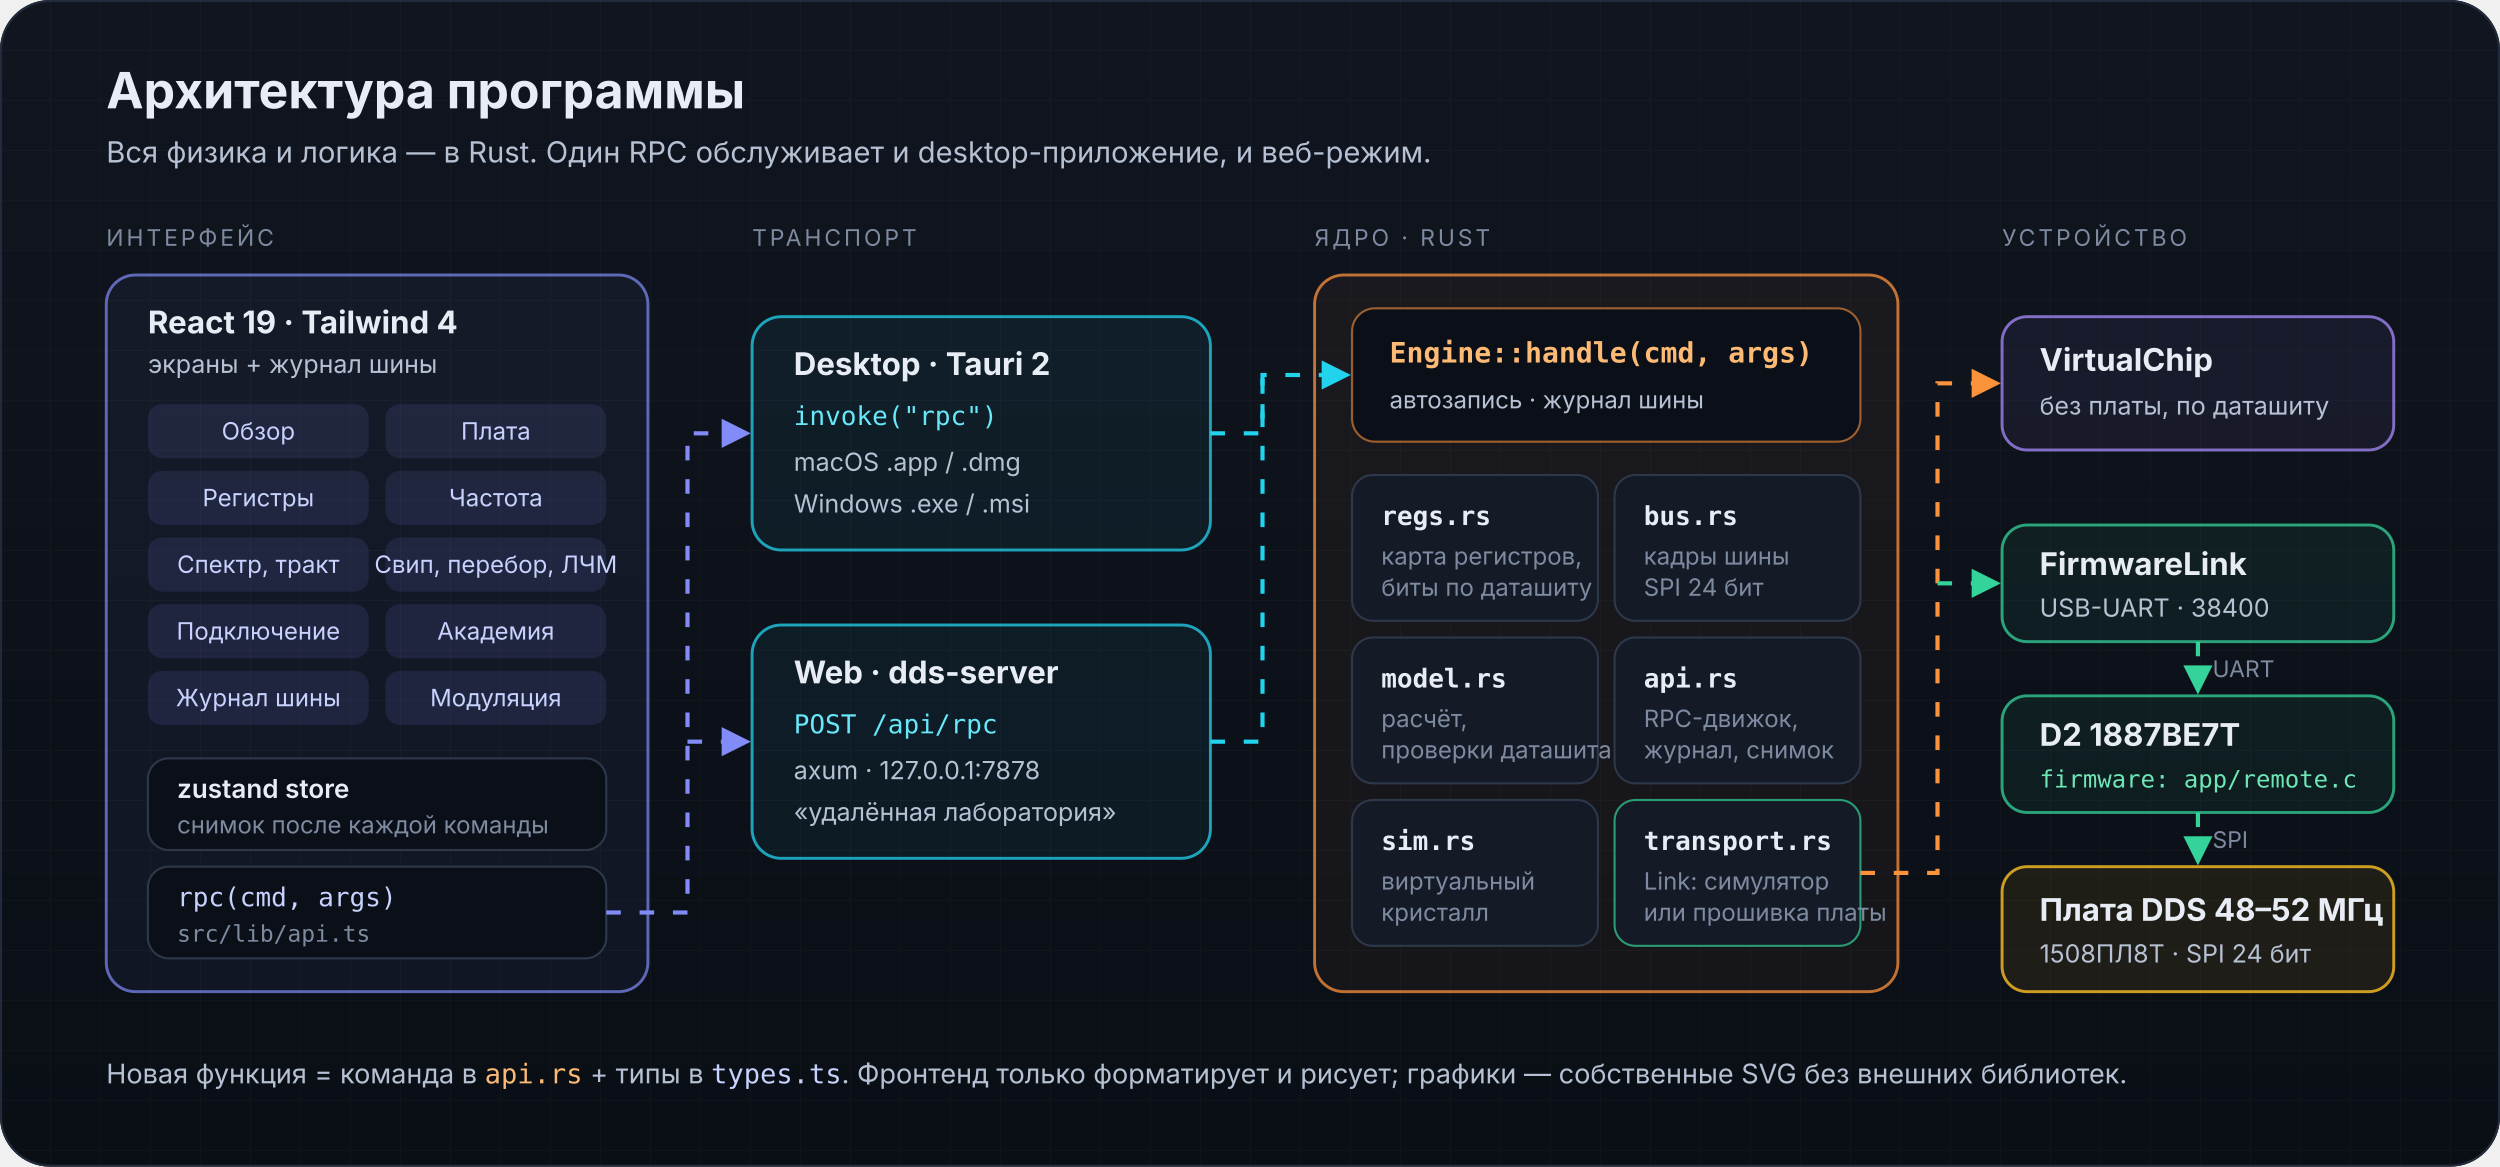
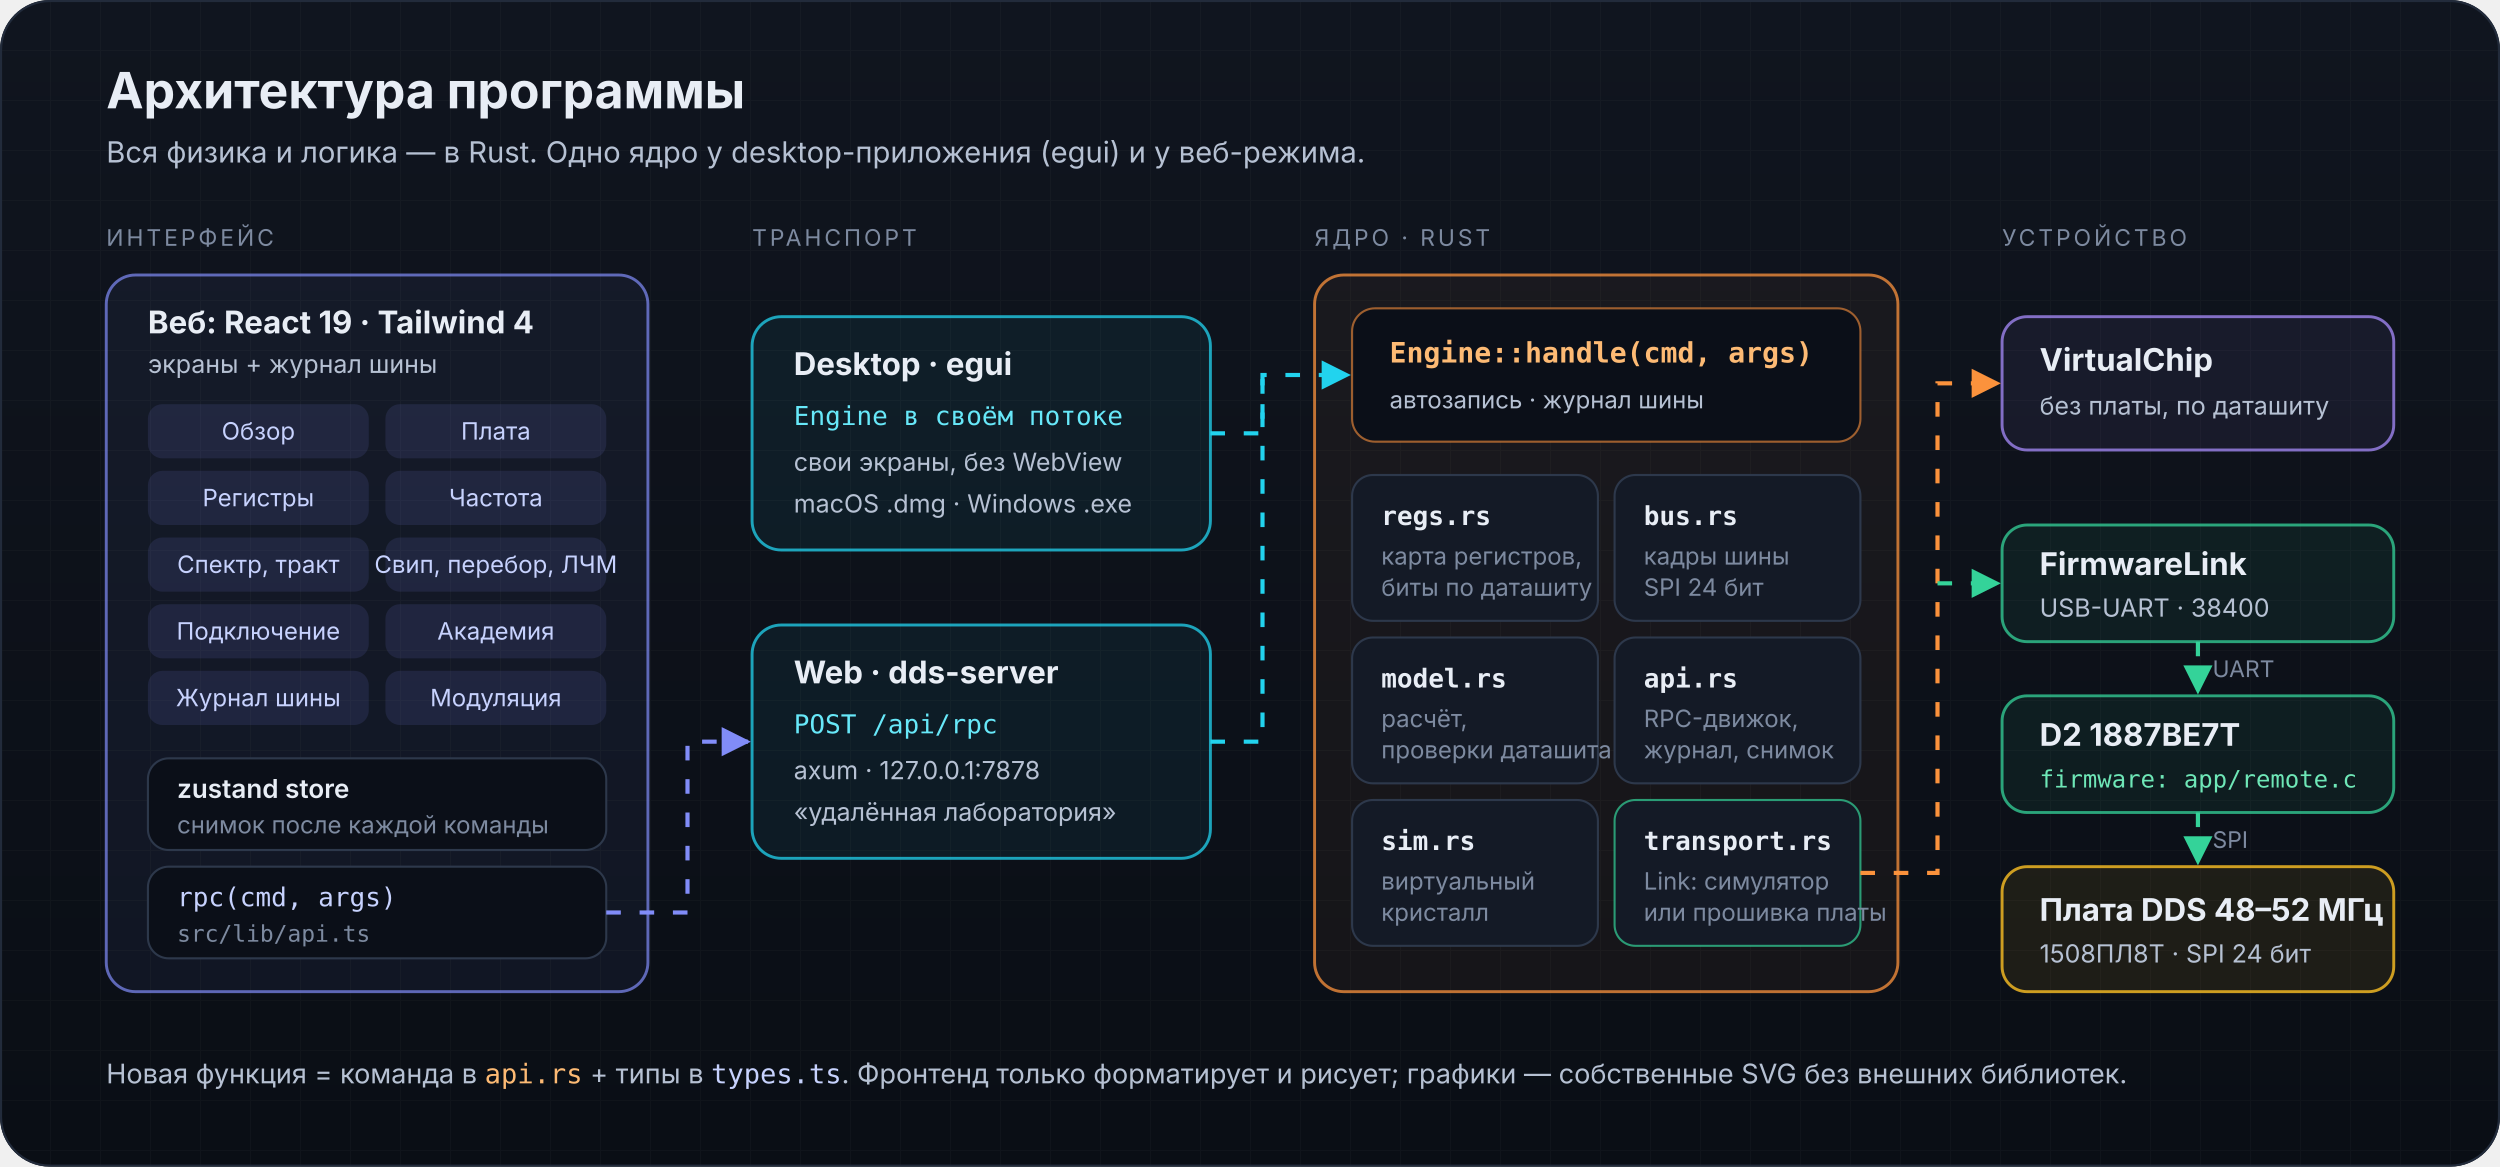
- <svg xmlns="http://www.w3.org/2000/svg" width="1200" height="560" viewBox="0 0 1200 560" role="img" aria-label="Архитектура DDS Studio: интерфейс React, транспорт Tauri или HTTP, ядро на Rust, симулятор или USB-мост к плате">
+ <svg xmlns="http://www.w3.org/2000/svg" width="1200" height="560" viewBox="0 0 1200 560" role="img" aria-label="Архитектура DDS Studio: настольное приложение на egui или веб-интерфейс React по HTTP, ядро на Rust, симулятор или USB-мост к плате">
  <defs>
    <linearGradient id="bg" x1="0" y1="0" x2="0" y2="1">
      <stop offset="0" stop-color="#10151f" />
      <stop offset="1" stop-color="#0a0e15" />
    </linearGradient>
    <pattern id="grid" width="24" height="24" patternUnits="userSpaceOnUse">
      <path d="M24 0H0V24" fill="none" stroke="#ffffff" stroke-opacity="0.025" />
    </pattern>
    <marker id="aI" viewBox="0 0 10 10" refX="9" refY="5" markerWidth="7" markerHeight="7" orient="auto">
      <path d="M0 0L10 5L0 10z" fill="#818cf8" />
    </marker>
    <marker id="aC" viewBox="0 0 10 10" refX="9" refY="5" markerWidth="7" markerHeight="7" orient="auto">
      <path d="M0 0L10 5L0 10z" fill="#22d3ee" />
    </marker>
    <marker id="aA" viewBox="0 0 10 10" refX="9" refY="5" markerWidth="7" markerHeight="7" orient="auto">
      <path d="M0 0L10 5L0 10z" fill="#fb923c" />
    </marker>
    <marker id="aG" viewBox="0 0 10 10" refX="9" refY="5" markerWidth="7" markerHeight="7" orient="auto">
      <path d="M0 0L10 5L0 10z" fill="#34d399" />
    </marker>
    <clipPath id="card">
      <rect width="1200" height="560" rx="24" />
    </clipPath>
  </defs>
  <style>
    .t{font-family:Inter,-apple-system,BlinkMacSystemFont,"Segoe UI",Roboto,Helvetica,Arial,sans-serif}
    .m{font-family:"JetBrains Mono",ui-monospace,"SF Mono",Menlo,Consolas,monospace}
    .flow{stroke-dasharray:7 9;animation:flow 1.1s linear infinite}
    @keyframes flow{to{stroke-dashoffset:-32}}
    @media (prefers-reduced-motion:reduce){.flow{animation:none}}
    .col{font-size:11px;letter-spacing:1.4px;fill:#7d8aa0}
    .h{font-size:15px;font-weight:700;fill:#e8edf5}
    .s{font-size:12px;fill:#b6c1d3}
    .chip{font-size:11.5px;fill:#c7d2fe}
  </style>
  <g clip-path="url(#card)">
    <rect width="1200" height="560" fill="url(#bg)" />
    <rect width="1200" height="560" fill="url(#grid)" />
  </g>
  <rect x="0.5" y="0.5" width="1199" height="559" rx="23.5" fill="none" stroke="#222b3b" />
  <text class="t" x="51" y="52" font-size="24" font-weight="700" fill="#e8edf5">Архитектура программы</text>
-   <text class="t" x="51" y="78" font-size="14" fill="#b6c1d3">Вся физика и логика — в Rust. Один RPC обслуживает и desktop-приложение, и веб-режим.</text>
+   <text class="t" x="51" y="78" font-size="14" fill="#b6c1d3">Вся физика и логика — в Rust. Одно ядро у desktop-приложения (egui) и у веб-режима.</text>
  <g class="t">
    <text x="51" y="118" class="col">ИНТЕРФЕЙС</text>
    <text x="361" y="118" class="col">ТРАНСПОРТ</text>
    <text x="631" y="118" class="col">ЯДРО · RUST</text>
    <text x="961" y="118" class="col">УСТРОЙСТВО</text>
  </g>
  <rect x="51" y="132" width="260" height="344" rx="14" fill="#818cf8" fill-opacity="0.06" stroke="#818cf8" stroke-opacity="0.7" stroke-width="1.4" />
  <g class="t">
-     <text x="71" y="160" class="h">React 19 · Tailwind 4</text>
+     <text x="71" y="160" class="h">Веб: React 19 · Tailwind 4</text>
    <text x="71" y="179" class="s">экраны + журнал шины</text>
  </g>
  <g class="t" text-anchor="middle">
    <rect x="71" y="194" width="106" height="26" rx="7" fill="#818cf8" fill-opacity="0.12" />
    <text x="124" y="211" class="chip">Обзор</text>
    <rect x="185" y="194" width="106" height="26" rx="7" fill="#818cf8" fill-opacity="0.12" />
    <text x="238" y="211" class="chip">Плата</text>
    <rect x="71" y="226" width="106" height="26" rx="7" fill="#818cf8" fill-opacity="0.12" />
    <text x="124" y="243" class="chip">Регистры</text>
    <rect x="185" y="226" width="106" height="26" rx="7" fill="#818cf8" fill-opacity="0.12" />
    <text x="238" y="243" class="chip">Частота</text>
    <rect x="71" y="258" width="106" height="26" rx="7" fill="#818cf8" fill-opacity="0.12" />
    <text x="124" y="275" class="chip">Спектр, тракт</text>
    <rect x="185" y="258" width="106" height="26" rx="7" fill="#818cf8" fill-opacity="0.12" />
    <text x="238" y="275" class="chip">Свип, перебор, ЛЧМ</text>
    <rect x="71" y="290" width="106" height="26" rx="7" fill="#818cf8" fill-opacity="0.12" />
    <text x="124" y="307" class="chip">Подключение</text>
    <rect x="185" y="290" width="106" height="26" rx="7" fill="#818cf8" fill-opacity="0.12" />
    <text x="238" y="307" class="chip">Академия</text>
    <rect x="71" y="322" width="106" height="26" rx="7" fill="#818cf8" fill-opacity="0.12" />
    <text x="124" y="339" class="chip">Журнал шины</text>
    <rect x="185" y="322" width="106" height="26" rx="7" fill="#818cf8" fill-opacity="0.12" />
    <text x="238" y="339" class="chip">Модуляция</text>
  </g>
  <rect x="71" y="364" width="220" height="44" rx="10" fill="#0b0f18" stroke="#2d384b" />
  <text class="t" x="85" y="383" font-size="12.5" font-weight="600" fill="#e8edf5">zustand store</text>
  <text class="t" x="85" y="400" font-size="11.5" fill="#7d8aa0">снимок после каждой команды</text>
  <rect x="71" y="416" width="220" height="44" rx="10" fill="#0b0f18" stroke="#2d384b" />
  <text class="m" x="85" y="435" font-size="12.5" fill="#c7d2fe">rpc(cmd, args)</text>
  <text class="m" x="85" y="452" font-size="11" fill="#7d8aa0">src/lib/api.ts</text>
  <rect x="361" y="152" width="220" height="112" rx="14" fill="#22d3ee" fill-opacity="0.06" stroke="#22d3ee" stroke-opacity="0.75" stroke-width="1.4" />
  <g class="t">
-     <text x="381" y="180" class="h">Desktop · Tauri 2</text>
-     <text class="m" x="381" y="204" font-size="12.5" fill="#67e8f9">invoke("rpc")</text>
-     <text x="381" y="226" class="s">macOS .app / .dmg</text>
-     <text x="381" y="246" class="s">Windows .exe / .msi</text>
+     <text x="381" y="180" class="h">Desktop · egui</text>
+     <text class="m" x="381" y="204" font-size="12.5" fill="#67e8f9">Engine в своём потоке</text>
+     <text x="381" y="226" class="s">свои экраны, без WebView</text>
+     <text x="381" y="246" class="s">macOS .dmg · Windows .exe</text>
  </g>
  <rect x="361" y="300" width="220" height="112" rx="14" fill="#22d3ee" fill-opacity="0.06" stroke="#22d3ee" stroke-opacity="0.75" stroke-width="1.4" />
  <g class="t">
    <text x="381" y="328" class="h">Web · dds-server</text>
    <text class="m" x="381" y="352" font-size="12.5" fill="#67e8f9">POST /api/rpc</text>
    <text x="381" y="374" class="s">axum · 127.0.0.1:7878</text>
    <text x="381" y="394" class="s">«удалённая лаборатория»</text>
  </g>
  <rect x="631" y="132" width="280" height="344" rx="14" fill="#fb923c" fill-opacity="0.05" stroke="#fb923c" stroke-opacity="0.75" stroke-width="1.4" />
  <rect x="649" y="148" width="244" height="64" rx="11" fill="#0b0f18" stroke="#fb923c" stroke-opacity="0.6" />
  <text class="m" x="667" y="174" font-size="13.5" font-weight="700" fill="#fdba74">Engine::handle(cmd, args)</text>
  <text class="t" x="667" y="196" font-size="11.5" fill="#b6c1d3">автозапись · журнал шины</text>
  <g class="t">
    <rect x="649" y="228" width="118" height="70" rx="10" fill="#141a26" stroke="#2d384b" />
    <text class="m" x="663" y="252" font-size="12.5" font-weight="700" fill="#e8edf5">regs.rs</text>
    <text x="663" y="271" font-size="11.5" fill="#7d8aa0">карта регистров,</text>
    <text x="663" y="286" font-size="11.5" fill="#7d8aa0">биты по даташиту</text>
    <rect x="775" y="228" width="118" height="70" rx="10" fill="#141a26" stroke="#2d384b" />
    <text class="m" x="789" y="252" font-size="12.5" font-weight="700" fill="#e8edf5">bus.rs</text>
    <text x="789" y="271" font-size="11.5" fill="#7d8aa0">кадры шины</text>
    <text x="789" y="286" font-size="11.5" fill="#7d8aa0">SPI 24 бит</text>
    <rect x="649" y="306" width="118" height="70" rx="10" fill="#141a26" stroke="#2d384b" />
    <text class="m" x="663" y="330" font-size="12.5" font-weight="700" fill="#e8edf5">model.rs</text>
    <text x="663" y="349" font-size="11.5" fill="#7d8aa0">расчёт,</text>
    <text x="663" y="364" font-size="11.5" fill="#7d8aa0">проверки даташита</text>
    <rect x="775" y="306" width="118" height="70" rx="10" fill="#141a26" stroke="#2d384b" />
    <text class="m" x="789" y="330" font-size="12.5" font-weight="700" fill="#e8edf5">api.rs</text>
    <text x="789" y="349" font-size="11.5" fill="#7d8aa0">RPC-движок,</text>
    <text x="789" y="364" font-size="11.5" fill="#7d8aa0">журнал, снимок</text>
    <rect x="649" y="384" width="118" height="70" rx="10" fill="#141a26" stroke="#2d384b" />
    <text class="m" x="663" y="408" font-size="12.5" font-weight="700" fill="#e8edf5">sim.rs</text>
    <text x="663" y="427" font-size="11.5" fill="#7d8aa0">виртуальный</text>
    <text x="663" y="442" font-size="11.5" fill="#7d8aa0">кристалл</text>
    <rect x="775" y="384" width="118" height="70" rx="10" fill="#141a26" stroke="#34d399" stroke-opacity="0.7" />
    <text class="m" x="789" y="408" font-size="12.5" font-weight="700" fill="#e8edf5">transport.rs</text>
    <text x="789" y="427" font-size="11.5" fill="#7d8aa0">Link: симулятор</text>
    <text x="789" y="442" font-size="11.5" fill="#7d8aa0">или прошивка платы</text>
  </g>
  <g class="t">
    <rect x="961" y="152" width="188" height="64" rx="12" fill="#a78bfa" fill-opacity="0.07" stroke="#a78bfa" stroke-opacity="0.75" stroke-width="1.4" />
    <text x="979" y="178" class="h">VirtualChip</text>
    <text x="979" y="199" class="s">без платы, по даташиту</text>
    <rect x="961" y="252" width="188" height="56" rx="12" fill="#34d399" fill-opacity="0.07" stroke="#34d399" stroke-opacity="0.75" stroke-width="1.4" />
    <text x="979" y="276" class="h">FirmwareLink</text>
    <text x="979" y="296" class="s">USB-UART · 38400</text>
    <rect x="961" y="334" width="188" height="56" rx="12" fill="#34d399" fill-opacity="0.07" stroke="#34d399" stroke-opacity="0.75" stroke-width="1.4" />
    <text x="979" y="358" class="h">D2 1887ВЕ7Т</text>
    <text class="m" x="979" y="378" font-size="11.5" fill="#6ee7b7">firmware: app/remote.c</text>
    <rect x="961" y="416" width="188" height="60" rx="12" fill="#fbbf24" fill-opacity="0.08" stroke="#fbbf24" stroke-opacity="0.8" stroke-width="1.4" />
    <text x="979" y="442" class="h">Плата DDS 48–52 МГц</text>
    <text x="979" y="462" class="s">1508ПЛ8Т · SPI 24 бит</text>
  </g>
  <g fill="none" stroke-width="2">
-     <path class="flow" d="M291 438H330V208H359" stroke="#818cf8" marker-end="url(#aI)" />
-     <path class="flow" d="M330 356H359" stroke="#818cf8" marker-end="url(#aI)" />
+     <path class="flow" d="M291 438H330V356H359" stroke="#818cf8" marker-end="url(#aI)" />
    <path class="flow" d="M581 208H606V180H647" stroke="#22d3ee" marker-end="url(#aC)" />
    <path class="flow" d="M581 356H606V180" stroke="#22d3ee" />
    <path class="flow" d="M893 419H930V184H959" stroke="#fb923c" marker-end="url(#aA)" />
    <path class="flow" d="M930 280H959" stroke="#34d399" marker-end="url(#aG)" />
    <path class="flow" d="M1055 308V332" stroke="#34d399" marker-end="url(#aG)" />
    <path class="flow" d="M1055 390V414" stroke="#34d399" marker-end="url(#aG)" />
  </g>
  <g class="t" font-size="11" fill="#7d8aa0">
    <text x="1062" y="325">UART</text>
    <text x="1062" y="407">SPI</text>
  </g>
  <text class="t" x="51" y="520" font-size="13" fill="#b6c1d3">Новая функция = команда в <tspan class="m" fill="#fdba74">api.rs</tspan> + типы в <tspan class="m" fill="#c7d2fe">types.ts</tspan>. Фронтенд только форматирует и рисует; графики — собственные SVG без внешних библиотек.</text>
</svg>
